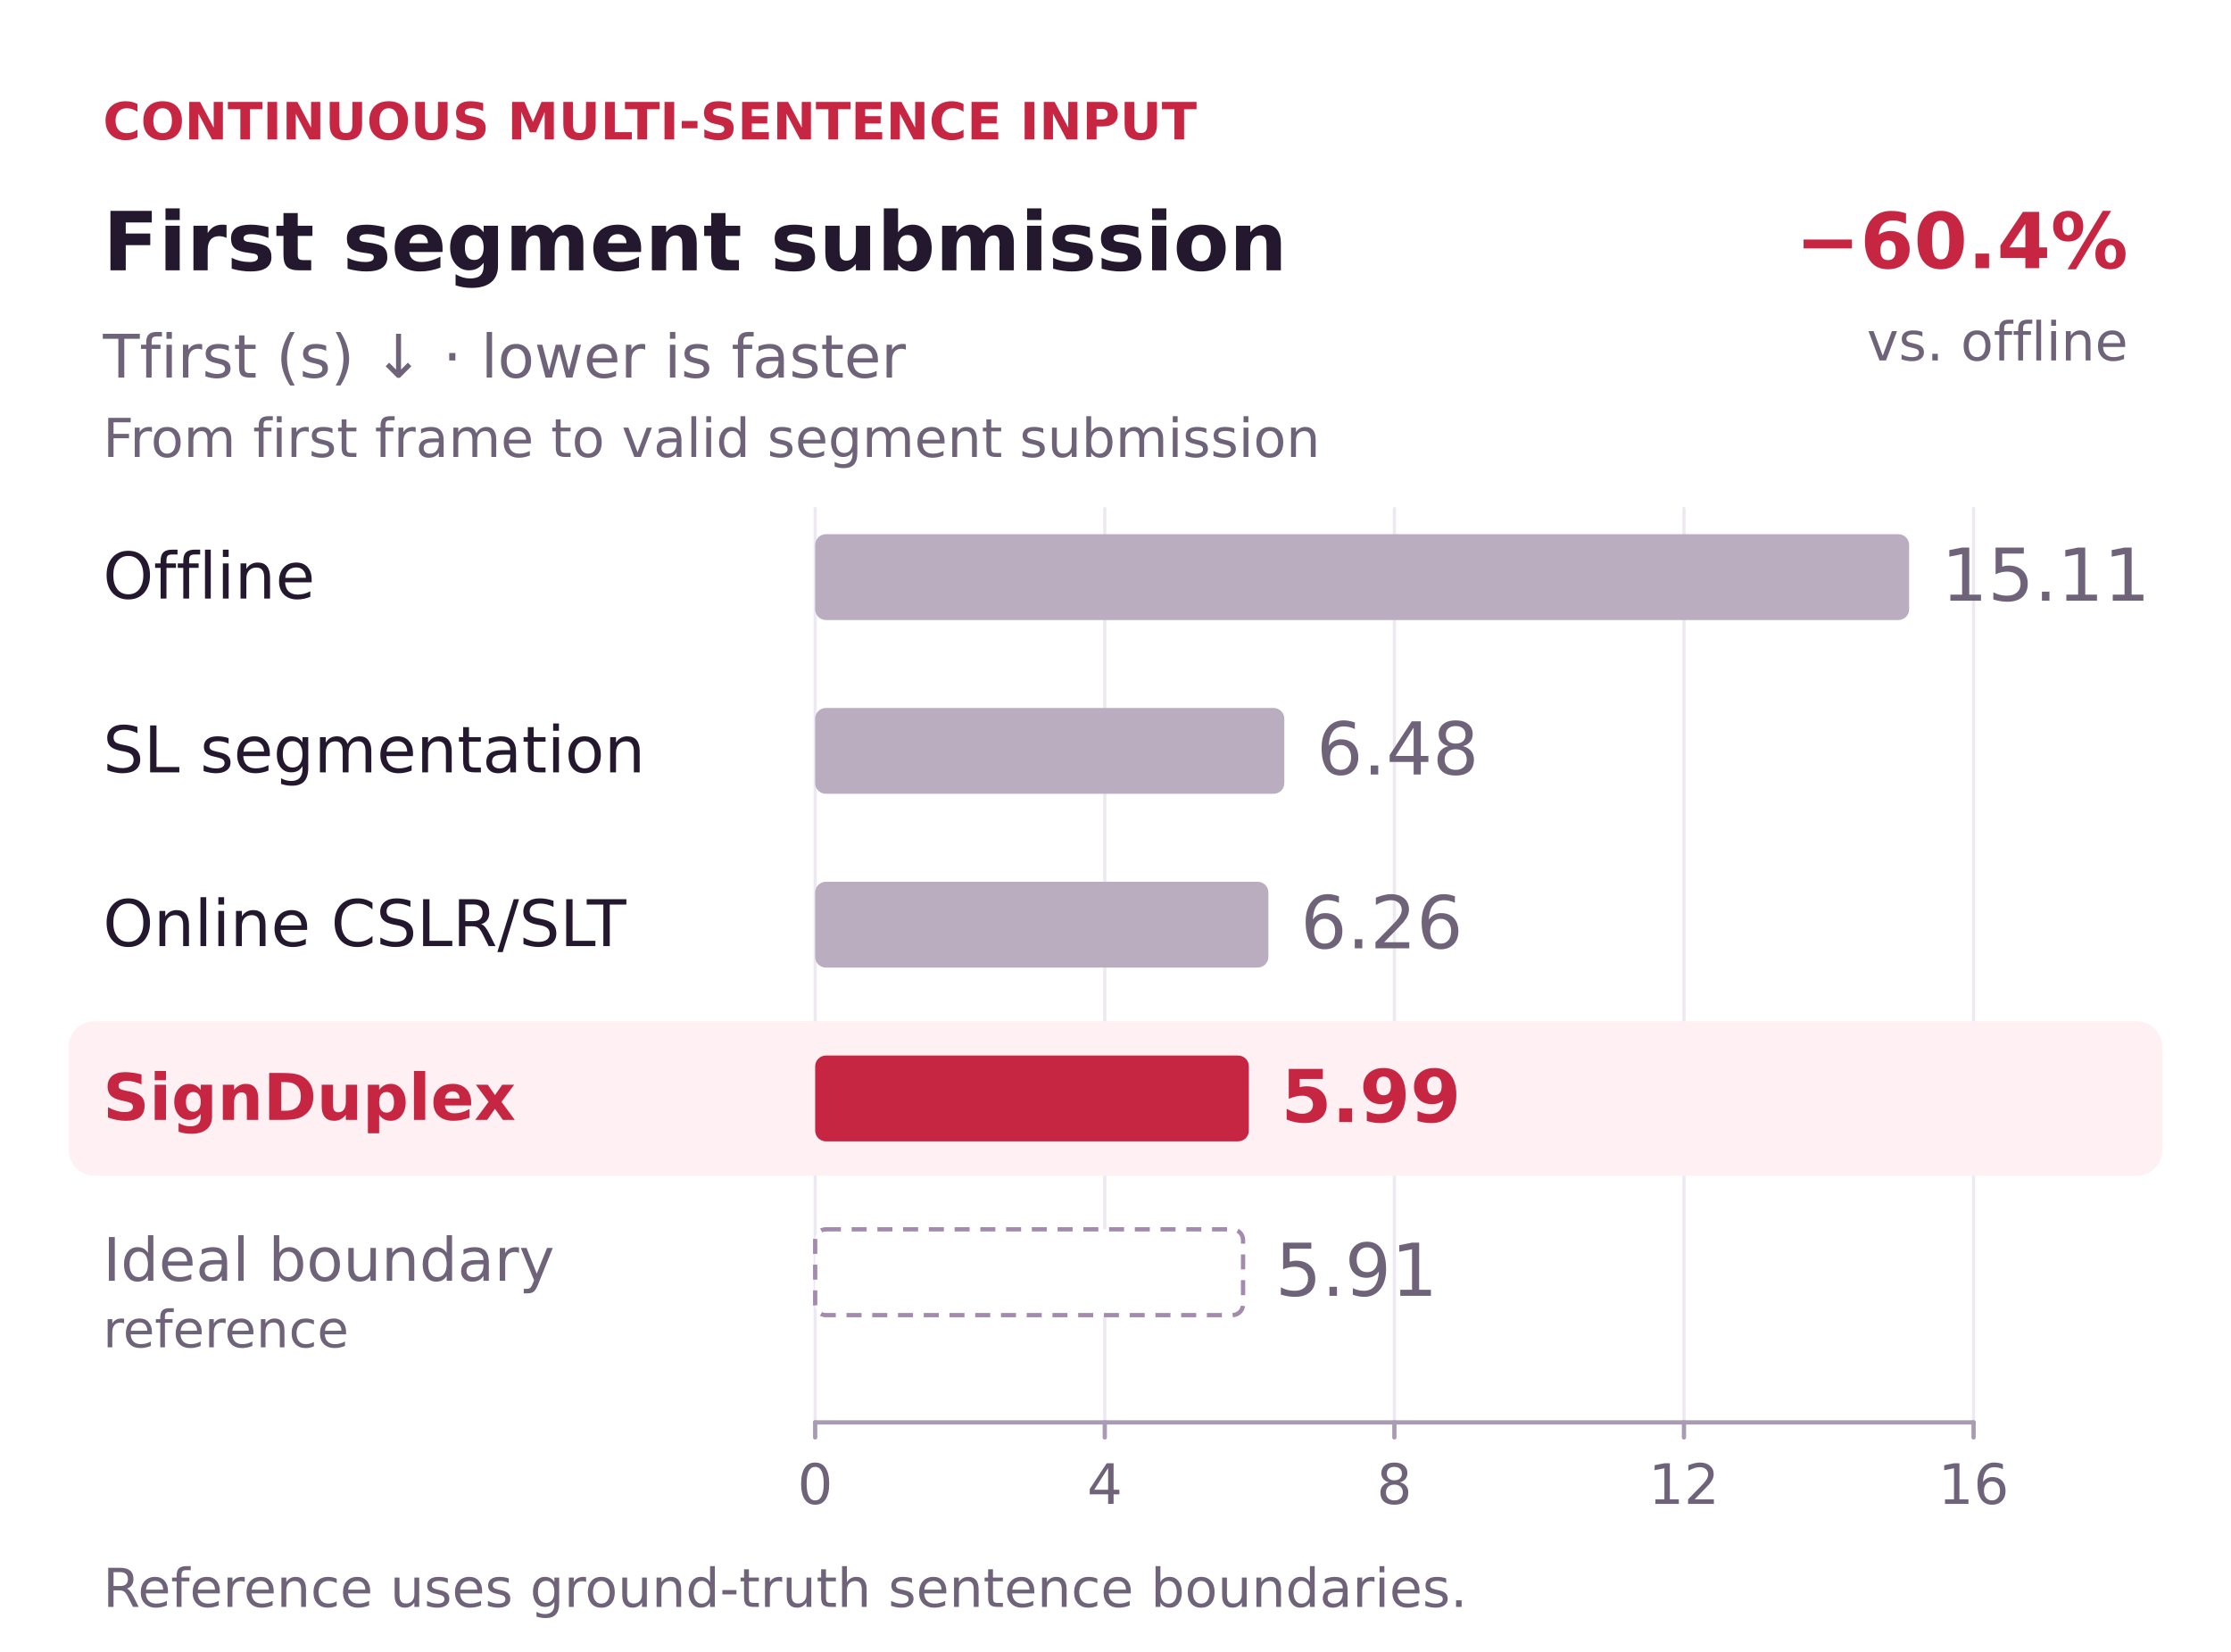
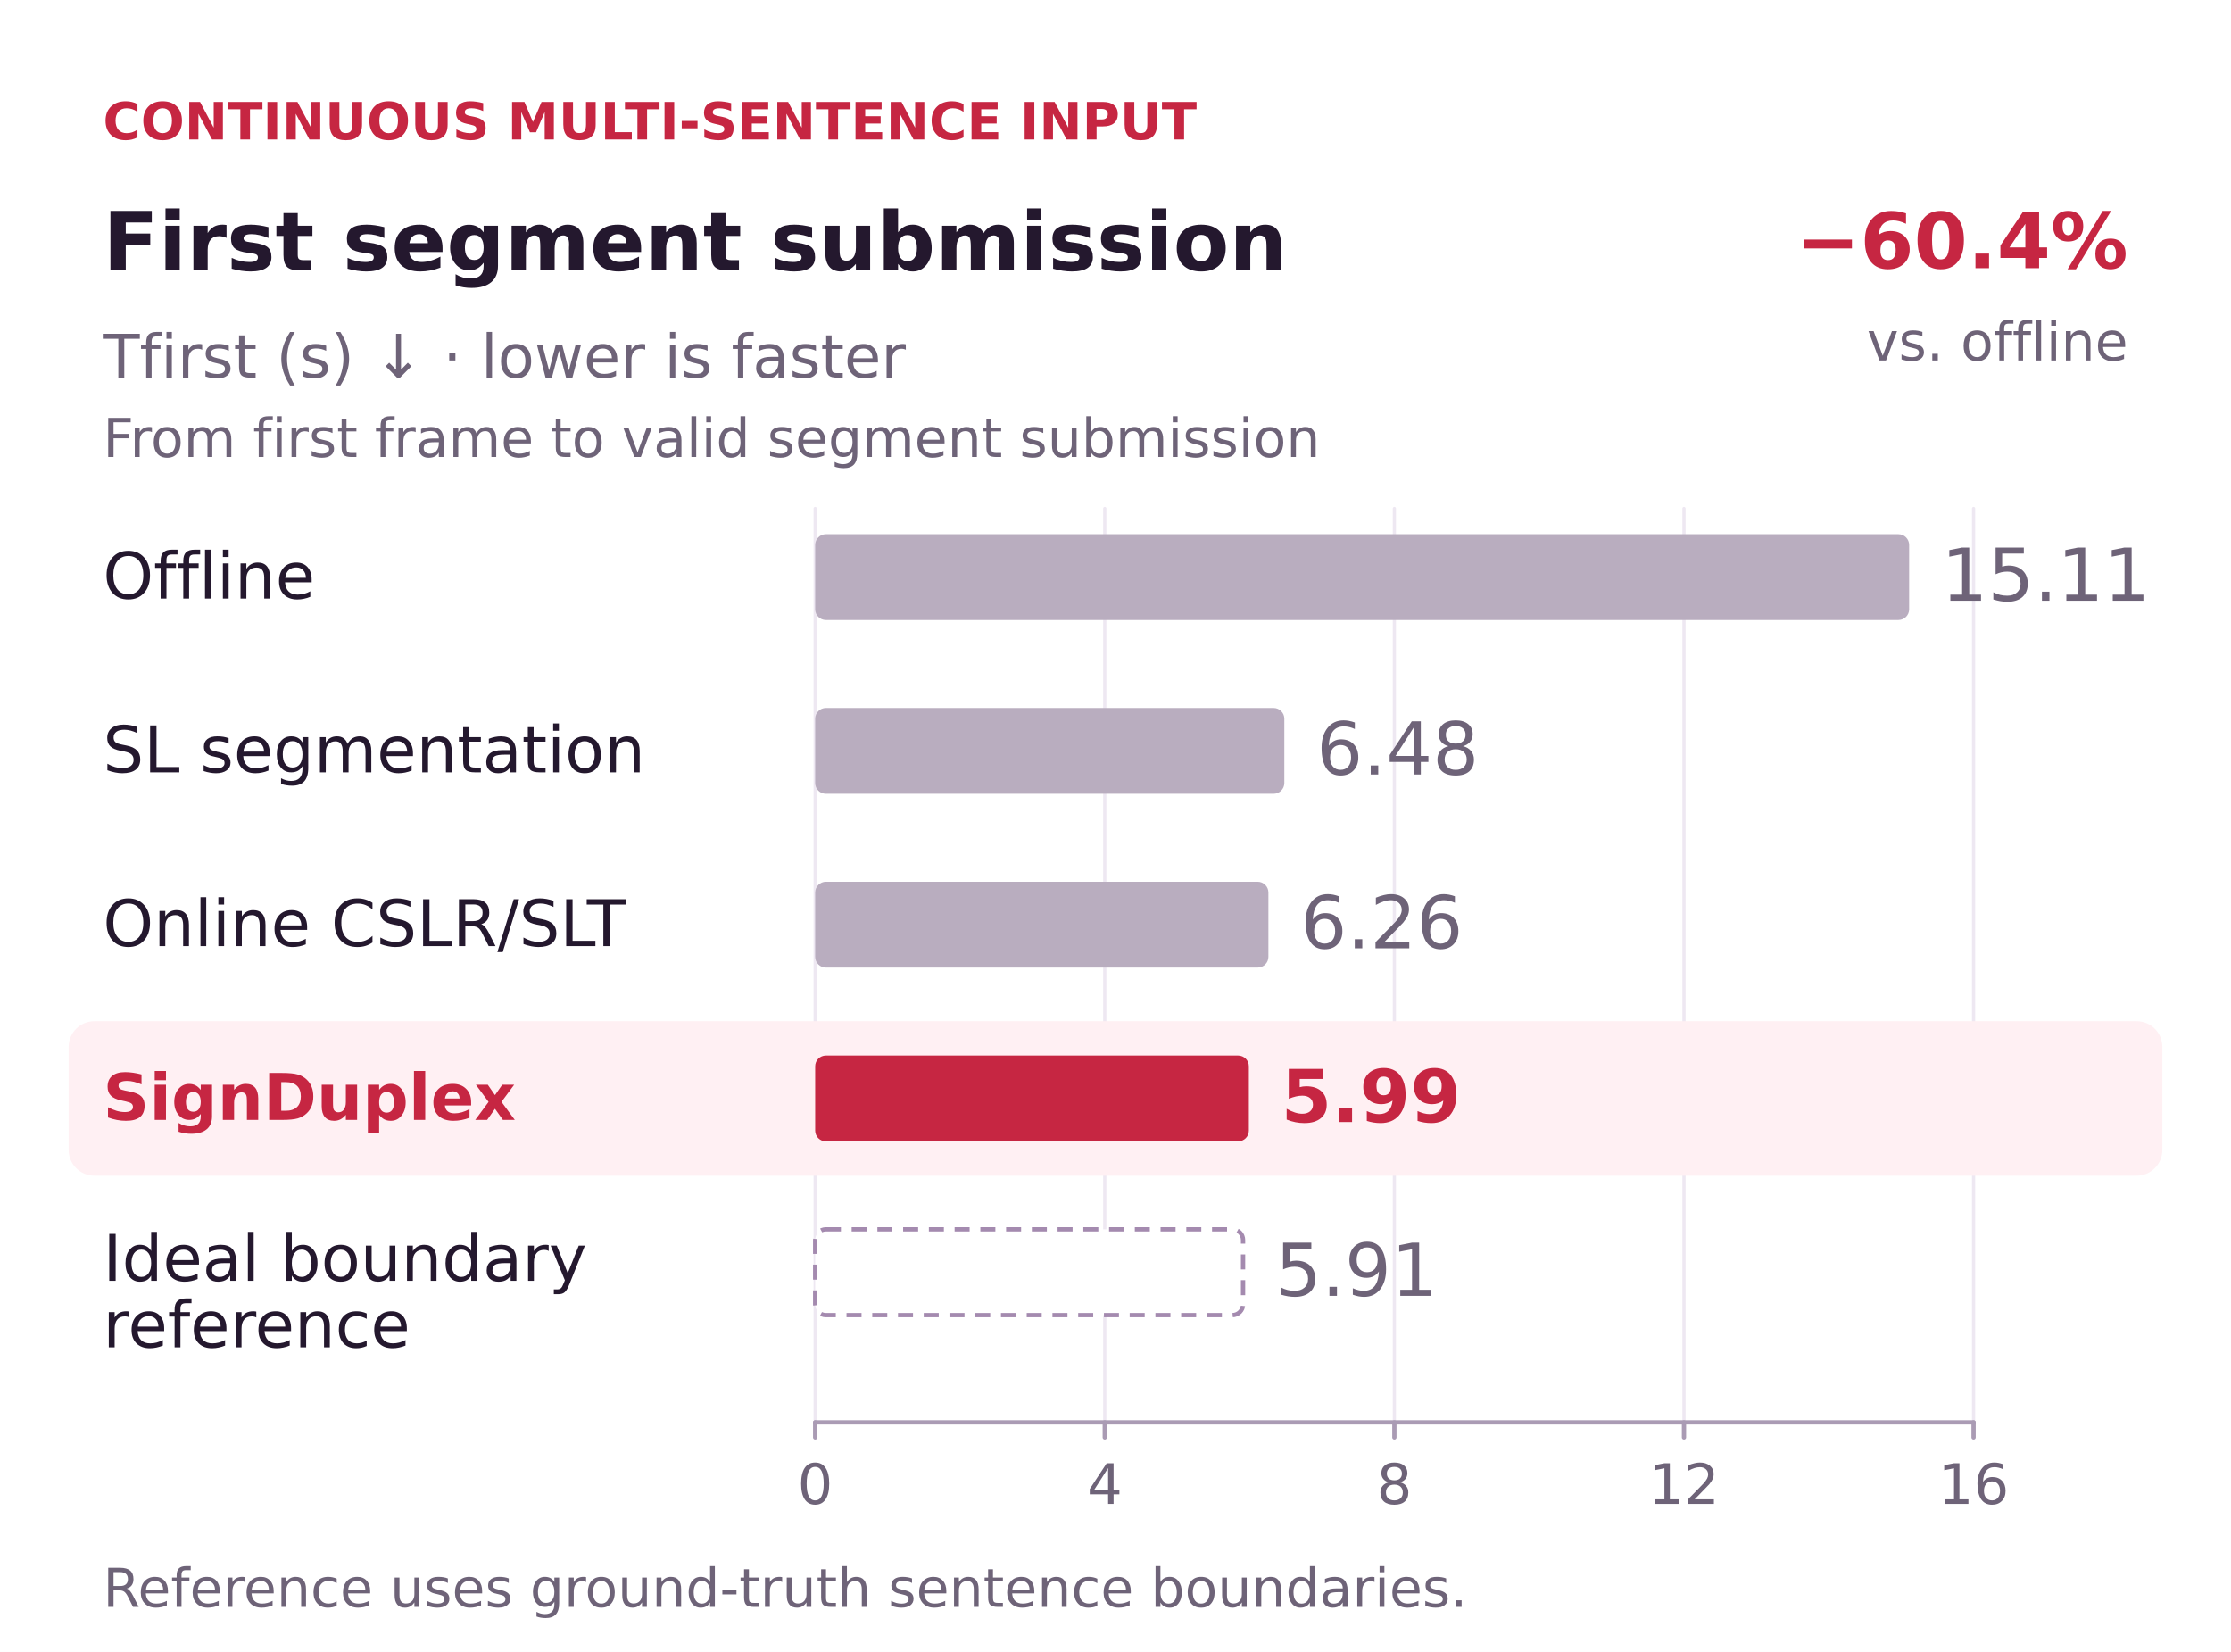
<svg xmlns="http://www.w3.org/2000/svg" width="1040" height="770" viewBox="0 0 1040 770" role="img" aria-labelledby="title description">
  <g font-family="DejaVu Sans, sans-serif">
    <rect x="0" y="0" width="1040" height="770" rx="0" fill="#fff" stroke="none" stroke-width="1.5" />
    <text x="48" y="65" fill="#c62642" font-size="24" font-weight="700" text-anchor="start">CONTINUOUS MULTI-SENTENCE INPUT</text>
    <text x="48" y="126" fill="#24182e" font-size="38" font-weight="700" text-anchor="start">First segment submission</text>
    <text x="992" y="125" fill="#c62642" font-size="36" font-weight="700" text-anchor="end">−60.4%</text>
    <text x="992" y="168" fill="#6e6378" font-size="25" font-weight="400" text-anchor="end">vs. offline</text>
    <text x="48" y="176" fill="#6e6378" font-size="28" font-weight="400" text-anchor="start">Tfirst (s) ↓ · lower is faster</text>
    <text x="48" y="213" fill="#6e6378" font-size="25" font-weight="400" text-anchor="start">From first frame to valid segment submission</text>
    <path d="M380.0 237 V663" fill="none" stroke="#eee8f2" stroke-width="1.5" stroke-linecap="round" stroke-linejoin="round" />
    <path d="M515.0 237 V663" fill="none" stroke="#eee8f2" stroke-width="1.5" stroke-linecap="round" stroke-linejoin="round" />
    <path d="M650.0 237 V663" fill="none" stroke="#eee8f2" stroke-width="1.5" stroke-linecap="round" stroke-linejoin="round" />
    <path d="M785.0 237 V663" fill="none" stroke="#eee8f2" stroke-width="1.5" stroke-linecap="round" stroke-linejoin="round" />
    <path d="M920.0 237 V663" fill="none" stroke="#eee8f2" stroke-width="1.5" stroke-linecap="round" stroke-linejoin="round" />
    <text x="48" y="279" fill="#24182e" font-size="30" font-weight="400" text-anchor="start">Offline</text>
    <rect x="380" y="249" width="509.962" height="40" rx="5" fill="#b9adbf" stroke="none" stroke-width="1.5" />
    <text x="904.962" y="280" fill="#6e6378" font-size="34" font-weight="400" text-anchor="start">15.11</text>
    <text x="48" y="360" fill="#24182e" font-size="30" font-weight="400" text-anchor="start">SL segmentation</text>
    <rect x="380" y="330" width="218.7" height="40" rx="5" fill="#b9adbf" stroke="none" stroke-width="1.5" />
    <text x="613.7" y="361" fill="#6e6378" font-size="34" font-weight="400" text-anchor="start">6.48</text>
    <text x="48" y="441" fill="#24182e" font-size="30" font-weight="400" text-anchor="start">Online CSLR/SLT</text>
    <rect x="380" y="411" width="211.275" height="40" rx="5" fill="#b9adbf" stroke="none" stroke-width="1.5" />
    <text x="606.275" y="442" fill="#6e6378" font-size="34" font-weight="400" text-anchor="start">6.26</text>
    <rect x="32" y="476" width="976" height="72" rx="12" fill="#fff0f3" stroke="none" stroke-width="1.5" />
    <text x="48" y="522" fill="#c62642" font-size="30" font-weight="700" text-anchor="start">SignDuplex</text>
    <rect x="380" y="492" width="202.162" height="40" rx="5" fill="#c62642" stroke="none" stroke-width="1.5" />
    <text x="597.163" y="523" fill="#c62642" font-size="34" font-weight="700" text-anchor="start">5.99</text>
-     <text x="48" y="597" fill="#6e6378" font-size="28" font-weight="400" text-anchor="start">Ideal boundary</text>
-     <text x="48" y="628" fill="#6e6378" font-size="24" font-weight="400" text-anchor="start">reference</text>
+     <text x="48" y="597" fill="#24182e" font-size="30" font-weight="400" text-anchor="start">Ideal boundary</text>
+     <text x="48" y="628" fill="#24182e" font-size="30" font-weight="400" text-anchor="start">reference</text>
    <rect x="380" y="573" width="199.463" height="40" rx="5" fill="#fff" stroke="#a48aaf" stroke-width="2" stroke-dasharray="7 5" />
    <text x="594.462" y="604" fill="#6e6378" font-size="34" font-weight="400" text-anchor="start">5.91</text>
    <path d="M380 663 H920" fill="none" stroke="#aa9bb4" stroke-width="2" stroke-linecap="round" stroke-linejoin="round" />
    <path d="M380.0 663 V670" fill="none" stroke="#aa9bb4" stroke-width="2" stroke-linecap="round" stroke-linejoin="round" />
    <text x="380.0" y="701" fill="#6e6378" font-size="26" font-weight="400" text-anchor="middle">0</text>
    <path d="M515.0 663 V670" fill="none" stroke="#aa9bb4" stroke-width="2" stroke-linecap="round" stroke-linejoin="round" />
    <text x="515.0" y="701" fill="#6e6378" font-size="26" font-weight="400" text-anchor="middle">4</text>
    <path d="M650.0 663 V670" fill="none" stroke="#aa9bb4" stroke-width="2" stroke-linecap="round" stroke-linejoin="round" />
    <text x="650.0" y="701" fill="#6e6378" font-size="26" font-weight="400" text-anchor="middle">8</text>
    <path d="M785.0 663 V670" fill="none" stroke="#aa9bb4" stroke-width="2" stroke-linecap="round" stroke-linejoin="round" />
    <text x="785.0" y="701" fill="#6e6378" font-size="26" font-weight="400" text-anchor="middle">12</text>
    <path d="M920.0 663 V670" fill="none" stroke="#aa9bb4" stroke-width="2" stroke-linecap="round" stroke-linejoin="round" />
    <text x="920.0" y="701" fill="#6e6378" font-size="26" font-weight="400" text-anchor="middle">16</text>
    <text x="48" y="749" fill="#6e6378" font-size="25" font-weight="400" text-anchor="start">Reference uses ground-truth sentence boundaries.</text>
  </g>
</svg>
